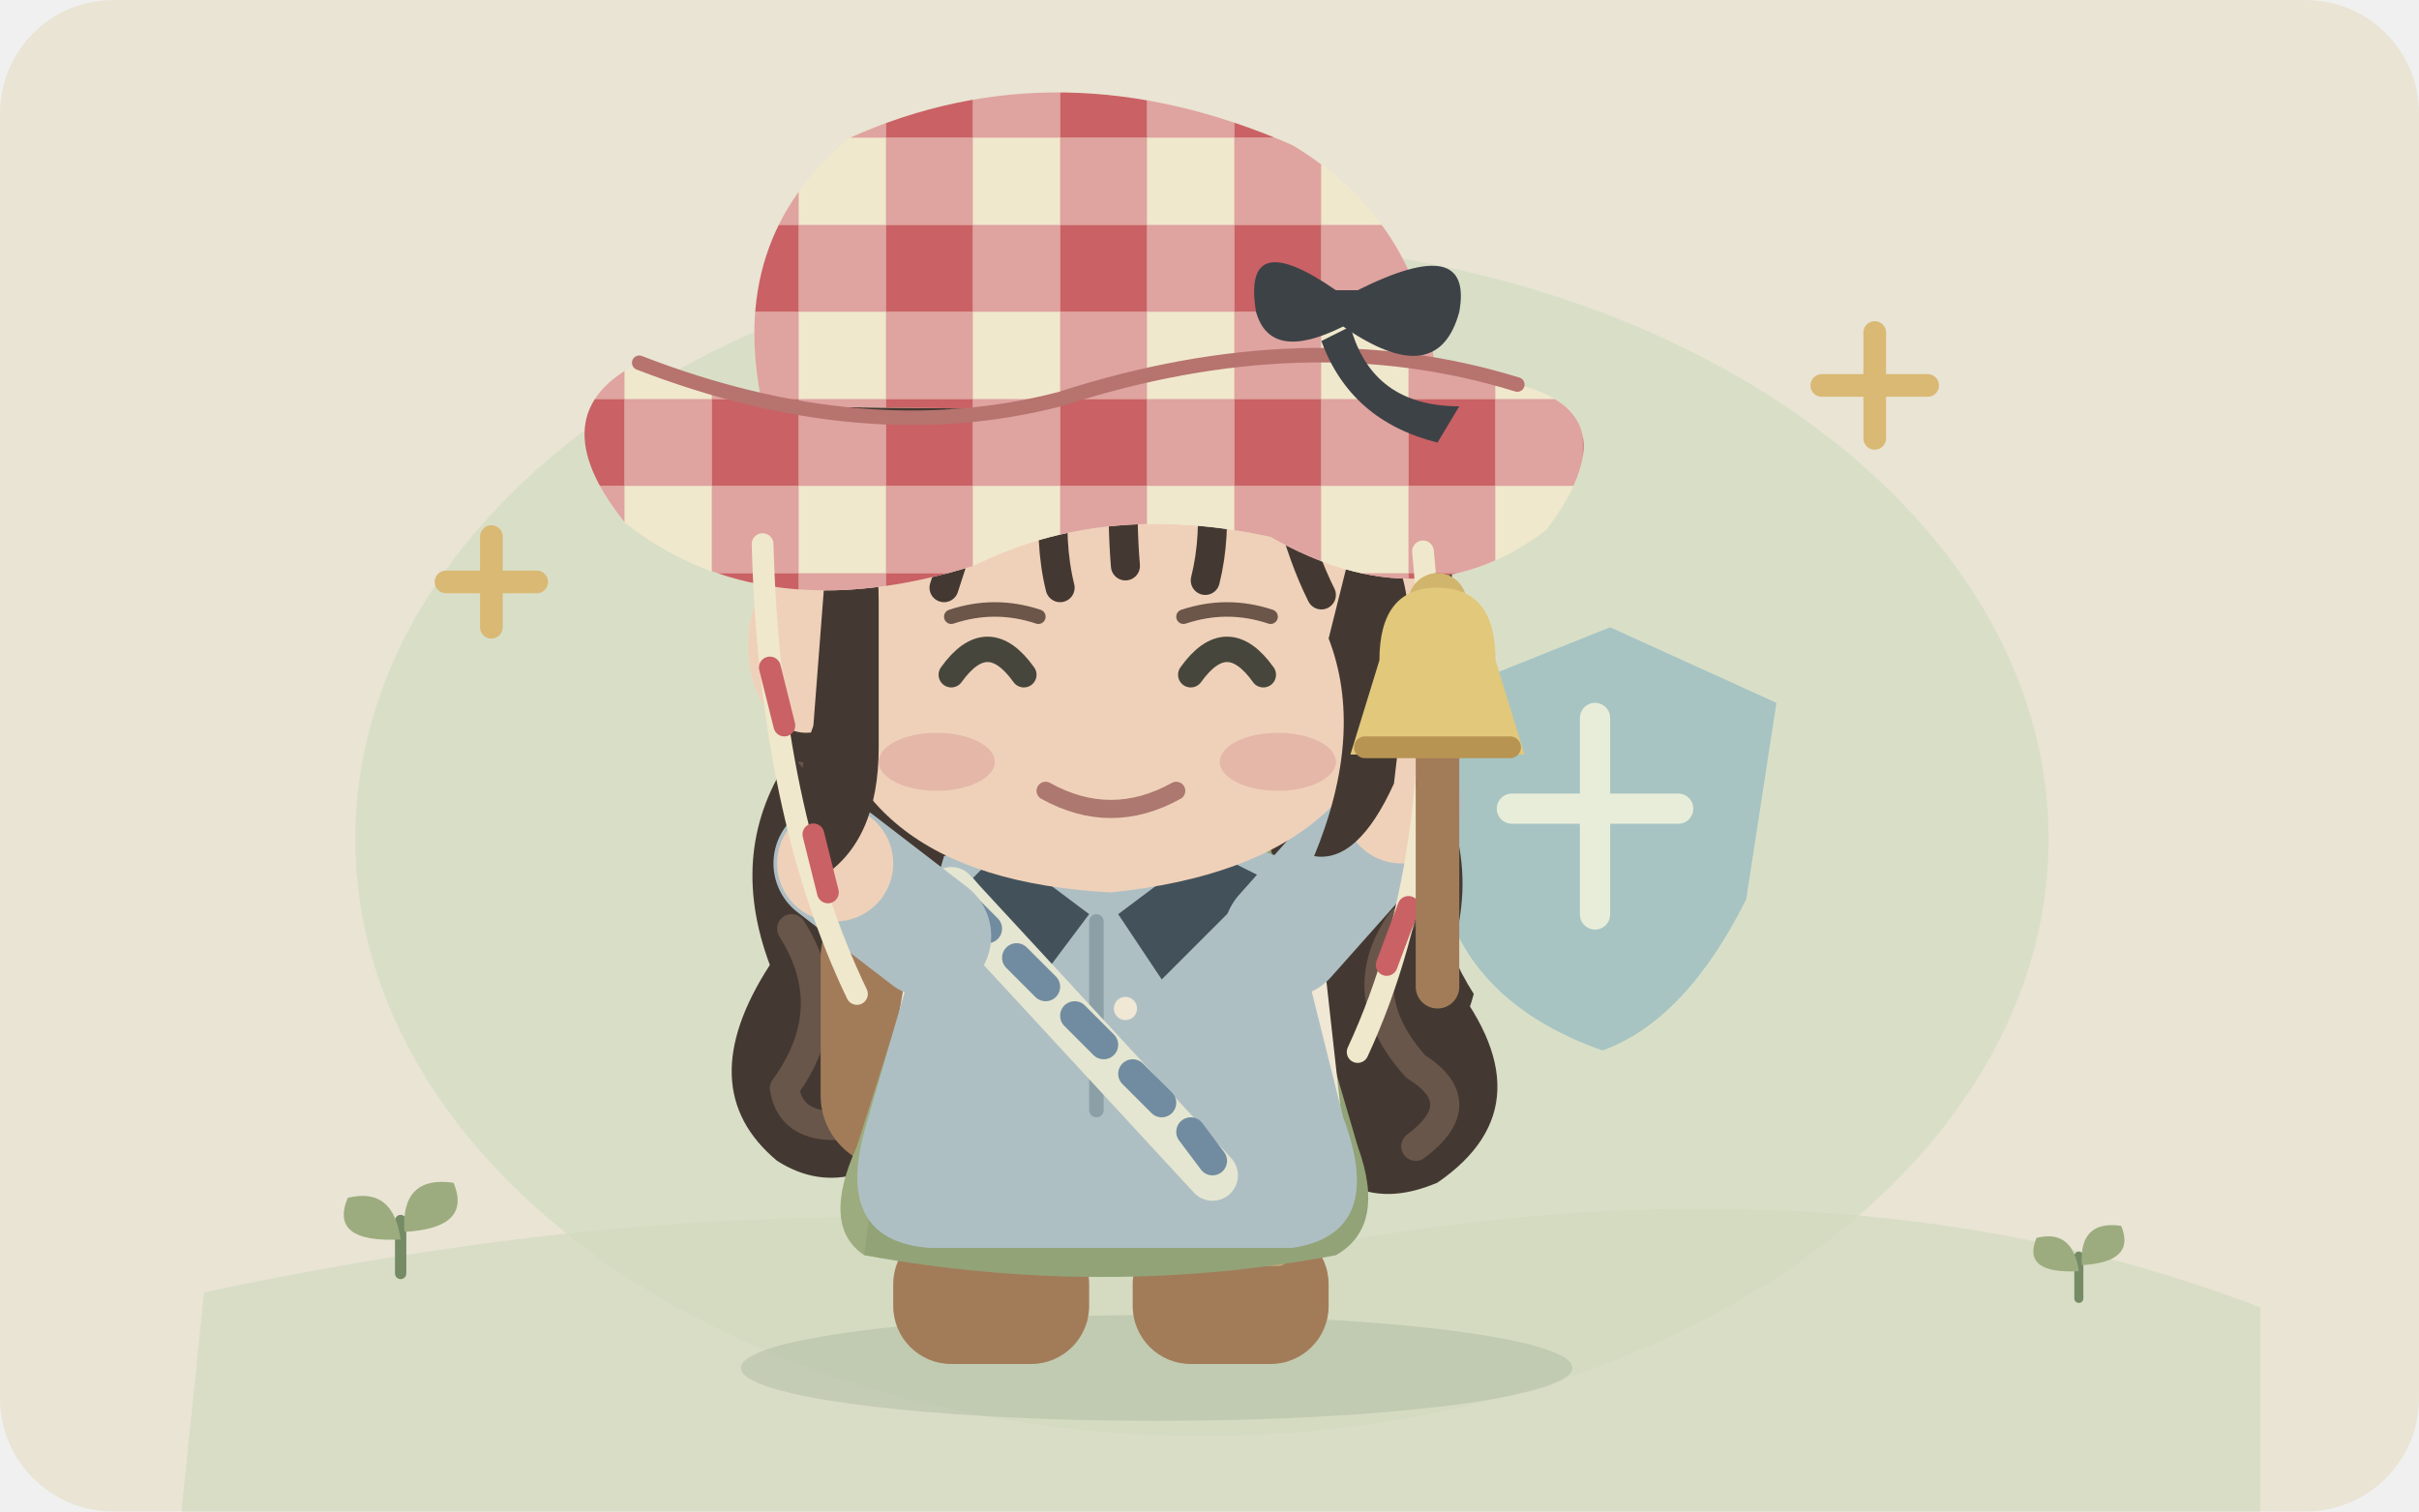
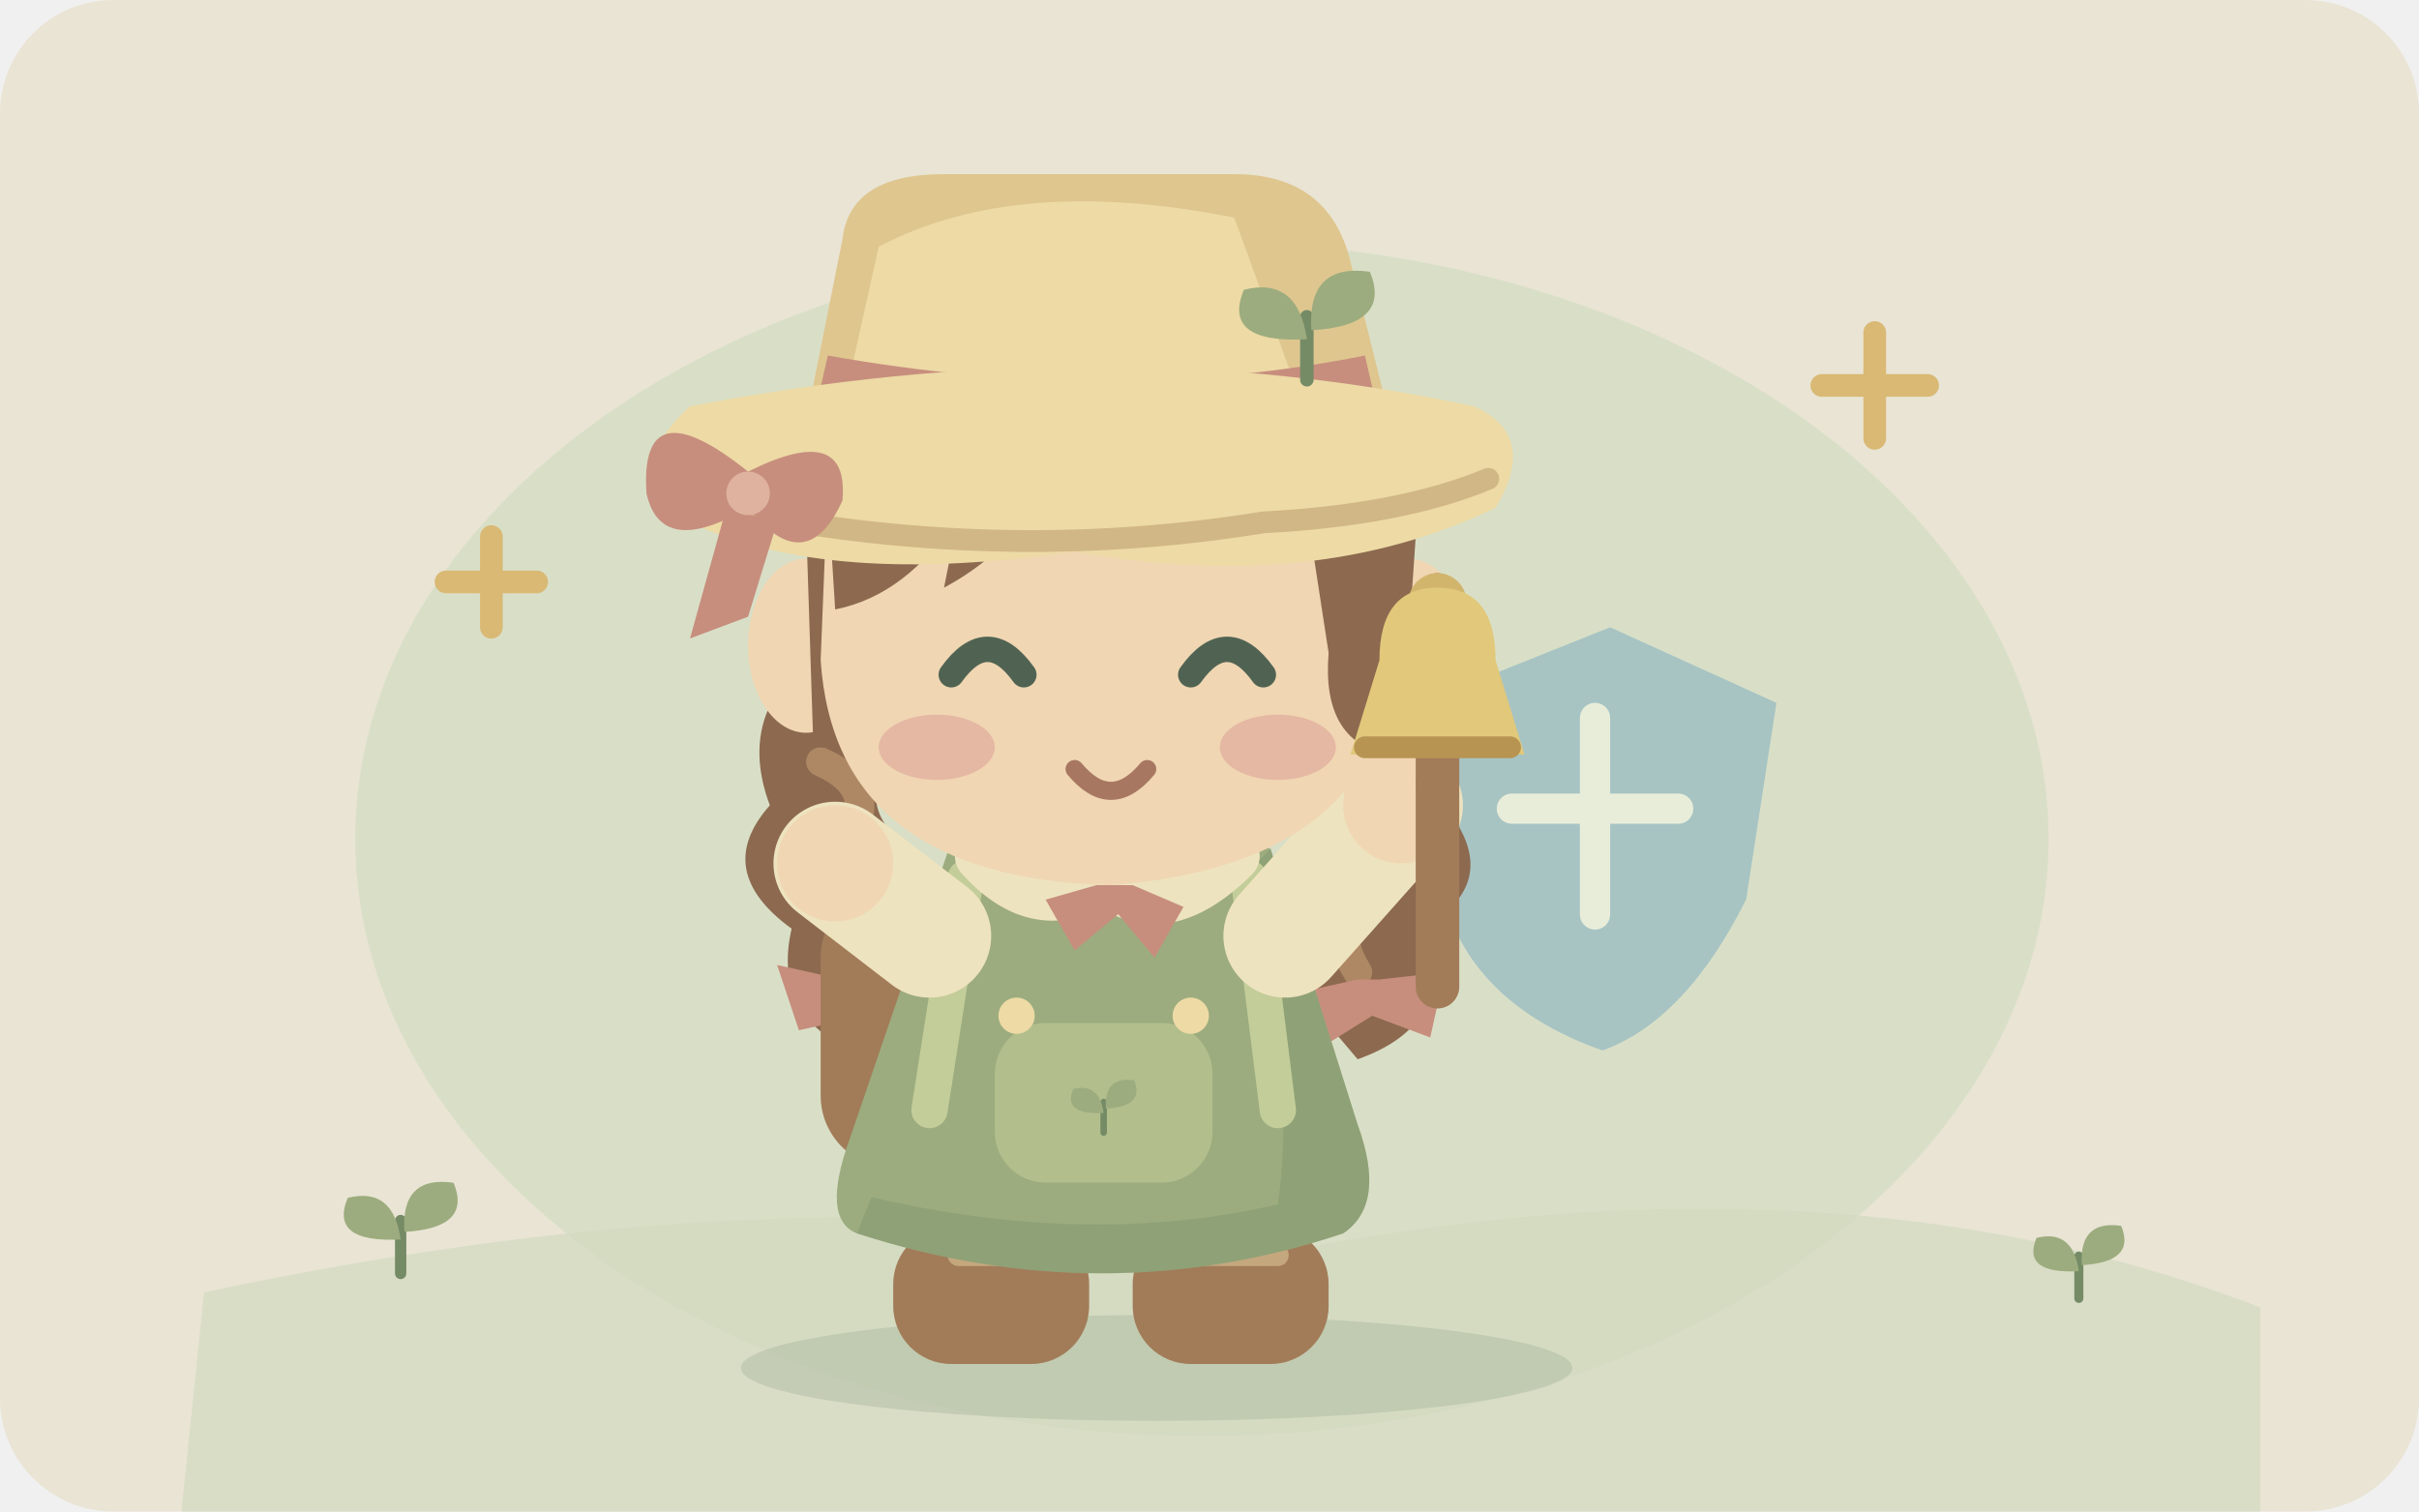
<svg xmlns="http://www.w3.org/2000/svg" width="320" height="200" viewBox="0 0 320 200">
  <rect x="0" y="0" width="320" height="200" rx="15" fill="#e9e4d4" />
  <ellipse cx="159" cy="111" rx="112" ry="79" fill="#d9dfc7" />
  <path d="M27 171Q107 154 168 166Q242 151 299 173V200H24Z" fill="#d1d9be" opacity=".65" />
  <g transform="translate(53 165) scale(0.5)">
    <path d="M0 7V-7" fill="none" stroke="#758b66" stroke-width="3" stroke-linecap="round" stroke-linejoin="round" />
    <path d="M0-2Q-19-1-14-13Q-2-16 0-2M1-4Q0-19 14-17Q19-5 1-4" fill="#9cac7e" />
  </g>
  <g transform="translate(275 169) scale(0.4)">
    <path d="M0 7V-7" fill="none" stroke="#758b66" stroke-width="3" stroke-linecap="round" stroke-linejoin="round" />
    <path d="M0-2Q-19-1-14-13Q-2-16 0-2M1-4Q0-19 14-17Q19-5 1-4" fill="#9cac7e" />
  </g>
  <path d="M213 83 235 93 231 119Q223 135 212 139Q195 133 191 119L188 93Z" fill="#a7c4c3" />
  <path d="M211 95V121M200 107H222" fill="none" stroke="#e8edd9" stroke-width="4" stroke-linecap="round" stroke-linejoin="round" />
  <path d="M65 71V83M59 77H71M248 44V58M241 51H255" fill="none" stroke="#d9b974" stroke-width="3" stroke-linecap="round" stroke-linejoin="round" />
  <ellipse cx="153" cy="181" rx="55" ry="7" fill="#5b7057" opacity=".16" />
  <g transform="translate(50 0) scale(.96)">
-     <path d="M55 82Q51 48 72 38Q101 23 128 39Q148 48 148 81L145 112Q144 126 151 137Q146 155 132 150L123 133H78Q65 155 52 143Q61 128 55 112Z" fill="#443932" />
-     <path d="M58 107Q67 120 61 133Q58 140 64 141M140 108Q132 122 141 136Q145 141 138 145" fill="none" stroke="#69564a" stroke-width="4" stroke-linecap="round" stroke-linejoin="round" />
-     <path d="M57 104Q48 117 54 133Q43 150 55 160Q66 167 78 153L76 127ZM141 101Q154 116 147 134Q162 152 146 163Q132 169 125 152L128 125Z" fill="#443932" />
-     <path d="M57 128Q64 139 56 150Q57 156 65 155M141 127Q134 137 143 147Q151 152 143 158" fill="none" stroke="#69564a" stroke-width="4" stroke-linecap="round" stroke-linejoin="round" />
+     <path d="M67 86Q48 95 54 111Q46 120 57 128Q54 141 68 146L77 133Q67 126 72 116Q63 108 78 98Z" fill="#8c694f" />
+     <path d="M134 86Q151 95 146 110Q156 121 144 128Q149 141 135 146L124 133Q135 125 129 116Q139 107 124 98Z" fill="#8c694f" />
+     <path d="M61 105Q70 109 64 117M61 123Q70 126 66 134M139 104Q130 109 136 117M139 123Q130 126 135 134" fill="none" stroke="#ae8864" stroke-width="4" stroke-linecap="round" stroke-linejoin="round" />
+     <path d="M64 135 55 133 58 142 67 140 74 145 77 137 68 135Z" fill="#c78e7d" />
+     <path d="M135 135 126 137 129 145 137 140 145 143 147 134 138 135Z" fill="#c78e7d" />
    <rect x="61" y="122" width="31" height="39" rx="10" fill="#a27c59" />
-     <rect x="77" y="157" width="18" height="28" rx="8" fill="#f0e7d5" />
-     <rect x="107" y="157" width="18" height="28" rx="8" fill="#f0e7d5" />
+     <rect x="77" y="157" width="18" height="28" rx="8" fill="#eee3bf" />
+     <rect x="107" y="157" width="18" height="28" rx="8" fill="#eee3bf" />
    <rect x="71" y="169" width="27" height="19" rx="8" fill="#a27c59" />
    <rect x="104" y="169" width="27" height="19" rx="8" fill="#a27c59" />
    <path d="M80 173H91M113 173H124" fill="none" stroke="#c5a77d" stroke-width="3" stroke-linecap="round" stroke-linejoin="round" />
-     <path d="M79 117Q101 110 123 117L135 158Q139 169 132 173Q100 179 67 173Q61 169 66 158Z" fill="#9cac7e" />
-     <path d="M119 127 126 164Q100 171 68 165L67 173Q100 179 132 173Q139 169 135 158L123 117Z" fill="#758b66" opacity=".26" />
-     <path d="M79 117Q86 112 94 117L100 130 94 156Q85 162 69 156L74 127Z" fill="#f0e7d5" />
-     <path d="M106 117Q116 112 123 118L130 129 133 156Q119 162 105 156L100 130Z" fill="#f0e7d5" />
-     <path d="M92 120 99 130 106 121M102 134V155" fill="none" stroke="#d9ceb8" stroke-width="2" stroke-linecap="round" stroke-linejoin="round" />
-     <path d="M89 120Q93 134 101 136Q110 131 114 120" fill="none" stroke="#c5a76f" stroke-width="1.5" stroke-linecap="round" stroke-linejoin="round" />
-     <ellipse cx="101" cy="137" rx="2.6" ry="3.6" fill="#d1ae68" />
-     <circle cx="108" cy="145" r="1.6" fill="#c4bba6" />
-     <circle cx="108" cy="152" r="1.6" fill="#c4bba6" />
-     <rect x="78" y="145" width="12" height="9" rx="3" fill="#e4dbc7" />
-     <g transform="translate(99 166) scale(0.25)">
+     <path d="M79 116Q100 109 123 117L135 155Q139 166 133 170Q100 181 66 170Q61 168 65 157Z" fill="#9cac7e" />
+     <path d="M118 122Q127 145 124 166Q98 172 68 165L66 170Q100 181 133 170Q139 166 135 155L123 117Z" fill="#758b66" opacity=".32" />
+     <path d="M81 121 76 153M120 121 124 153" fill="none" stroke="#c3cd9a" stroke-width="5" stroke-linecap="round" stroke-linejoin="round" />
+     <rect x="85" y="141" width="30" height="22" rx="7" fill="#b2be8c" />
+     <circle cx="88" cy="140" r="2.5" fill="#eddaa5" />
+     <circle cx="112" cy="140" r="2.5" fill="#eddaa5" />
+     <path d="M83 118Q91 127 100 121Q108 128 118 118" fill="none" stroke="#eee3bf" stroke-width="7" stroke-linecap="round" stroke-linejoin="round" />
+     <path d="M99 122 92 124 96 131 102 126 107 132 111 125 104 122Z" fill="#c78e7d" />
+     <g transform="translate(100 154) scale(0.3)">
      <path d="M0 7V-7" fill="none" stroke="#758b66" stroke-width="3" stroke-linecap="round" stroke-linejoin="round" />
      <path d="M0-2Q-19-1-14-13Q-2-16 0-2M1-4Q0-19 14-17Q19-5 1-4" fill="#9cac7e" />
    </g>
-     <path d="M78 118Q99 110 124 118L133 154Q139 170 126 172H76Q63 171 67 156Z" fill="#aebfc4" />
-     <path d="M86 117 98 126 92 134 82 121ZM114 117 102 126 108 135 122 121Z" fill="#43525a" />
-     <path d="M99 127V153" fill="none" stroke="#8b9fa6" stroke-width="2" stroke-linecap="round" stroke-linejoin="round" />
-     <circle cx="103" cy="139" r="1.6" fill="#f0e7d5" />
-     <circle cx="103" cy="149" r="1.6" fill="#f0e7d5" />
-     <path d="M79 123 115 162" fill="none" stroke="#e5e6d1" stroke-width="7" stroke-linecap="round" stroke-linejoin="round" />
-     <path d="M80 124 84 128M88 132 92 136M96 140 100 144M104 148 108 152M112 156 115 160" fill="none" stroke="#718ca0" stroke-width="4" stroke-linecap="round" stroke-linejoin="round" />
-     <path d="M76 129 63 119" fill="none" stroke="#aebfc4" stroke-width="17" stroke-linecap="round" stroke-linejoin="round" />
-     <path d="M125 129 141 111" fill="none" stroke="#aebfc4" stroke-width="17" stroke-linecap="round" stroke-linejoin="round" />
-     <circle cx="63" cy="119" r="8" fill="#efd1b9" />
-     <circle cx="141" cy="111" r="8" fill="#efd1b9" />
-     <ellipse cx="59" cy="89" rx="8" ry="12" fill="#efd1b9" />
-     <ellipse cx="142" cy="89" rx="8" ry="12" fill="#efd1b9" />
-     <path d="M61 67Q100 42 139 67L140 88Q140 119 101 123Q63 121 61 91Z" fill="#efd1b9" />
-     <path d="M59 76Q55 48 79 40Q108 28 131 45Q144 56 142 78L134 73Q123 58 111 58Q101 53 93 58Q75 58 67 79Z" fill="#443932" />
-     <path d="M87 49Q82 69 78 81M97 49Q91 69 94 81M104 49Q102 66 103 78M111 51Q117 68 114 80M123 55Q125 72 130 82" fill="none" stroke="#443932" stroke-width="4" stroke-linecap="round" stroke-linejoin="round" />
-     <path d="M62 74Q69 69 69 83V103Q69 116 61 121Q56 111 60 100Z" fill="#443932" />
-     <path d="M135 72Q143 75 142 91L140 108Q135 119 129 118Q136 101 131 88Z" fill="#443932" />
-     <path d="M73 52Q82 43 94 44M115 46Q127 50 132 61" fill="none" stroke="#69564a" stroke-width="3" stroke-linecap="round" stroke-linejoin="round" />
-     <ellipse cx="77" cy="105" rx="8" ry="4" fill="#dba39b" opacity=".55" />
-     <ellipse cx="124" cy="105" rx="8" ry="4" fill="#dba39b" opacity=".55" />
-     <path d="M79 85Q85 83 91 85M111 85Q117 83 123 85" fill="none" stroke="#6c5549" stroke-width="2" stroke-linecap="round" stroke-linejoin="round" />
-     <path d="M79 93Q84 86 89 93M112 93Q117 86 122 93" fill="none" stroke="#47463c" stroke-width="3.5" stroke-linecap="round" stroke-linejoin="round" />
-     <path d="M92 109Q101 114 110 109" fill="none" stroke="#ac786f" stroke-width="2.5" stroke-linecap="round" stroke-linejoin="round" />
-     <g transform="translate(0 -8)">
-       <defs>
-         <clipPath id="gingham_clip">
-           <path d="M53 64Q48 41 65 27Q94 14 126 28Q146 40 146 65Z" fill="#fff" />
-           <path d="M36 58Q67 70 94 63Q128 52 157 61Q173 65 161 81Q144 94 123 82Q100 77 82 86Q53 95 34 80Q22 65 36 58Z" fill="#fff" />
-         </clipPath>
-       </defs>
-       <g transform="" clip-path="url(#gingham_clip)">
-         <rect x="22" y="15" width="151" height="82" rx="0" fill="#f0e8cc" />
-         <rect x="22" y="15" width="12" height="12" rx="0" fill="#c96165" />
-         <rect x="34" y="15" width="12" height="12" rx="0" fill="#dfa3a0" />
-         <rect x="46" y="15" width="12" height="12" rx="0" fill="#c96165" />
-         <rect x="58" y="15" width="12" height="12" rx="0" fill="#dfa3a0" />
-         <rect x="70" y="15" width="12" height="12" rx="0" fill="#c96165" />
-         <rect x="82" y="15" width="12" height="12" rx="0" fill="#dfa3a0" />
-         <rect x="94" y="15" width="12" height="12" rx="0" fill="#c96165" />
-         <rect x="106" y="15" width="12" height="12" rx="0" fill="#dfa3a0" />
-         <rect x="118" y="15" width="12" height="12" rx="0" fill="#c96165" />
-         <rect x="130" y="15" width="12" height="12" rx="0" fill="#dfa3a0" />
-         <rect x="142" y="15" width="12" height="12" rx="0" fill="#c96165" />
-         <rect x="154" y="15" width="12" height="12" rx="0" fill="#dfa3a0" />
-         <rect x="166" y="15" width="12" height="12" rx="0" fill="#c96165" />
-         <rect x="22" y="27" width="12" height="12" rx="0" fill="#dfa3a0" />
-         <rect x="34" y="27" width="12" height="12" rx="0" fill="#f0e8cc" />
-         <rect x="46" y="27" width="12" height="12" rx="0" fill="#dfa3a0" />
-         <rect x="58" y="27" width="12" height="12" rx="0" fill="#f0e8cc" />
-         <rect x="70" y="27" width="12" height="12" rx="0" fill="#dfa3a0" />
-         <rect x="82" y="27" width="12" height="12" rx="0" fill="#f0e8cc" />
-         <rect x="94" y="27" width="12" height="12" rx="0" fill="#dfa3a0" />
-         <rect x="106" y="27" width="12" height="12" rx="0" fill="#f0e8cc" />
-         <rect x="118" y="27" width="12" height="12" rx="0" fill="#dfa3a0" />
-         <rect x="130" y="27" width="12" height="12" rx="0" fill="#f0e8cc" />
-         <rect x="142" y="27" width="12" height="12" rx="0" fill="#dfa3a0" />
-         <rect x="154" y="27" width="12" height="12" rx="0" fill="#f0e8cc" />
-         <rect x="166" y="27" width="12" height="12" rx="0" fill="#dfa3a0" />
-         <rect x="22" y="39" width="12" height="12" rx="0" fill="#c96165" />
-         <rect x="34" y="39" width="12" height="12" rx="0" fill="#dfa3a0" />
-         <rect x="46" y="39" width="12" height="12" rx="0" fill="#c96165" />
-         <rect x="58" y="39" width="12" height="12" rx="0" fill="#dfa3a0" />
-         <rect x="70" y="39" width="12" height="12" rx="0" fill="#c96165" />
-         <rect x="82" y="39" width="12" height="12" rx="0" fill="#dfa3a0" />
-         <rect x="94" y="39" width="12" height="12" rx="0" fill="#c96165" />
-         <rect x="106" y="39" width="12" height="12" rx="0" fill="#dfa3a0" />
-         <rect x="118" y="39" width="12" height="12" rx="0" fill="#c96165" />
-         <rect x="130" y="39" width="12" height="12" rx="0" fill="#dfa3a0" />
-         <rect x="142" y="39" width="12" height="12" rx="0" fill="#c96165" />
-         <rect x="154" y="39" width="12" height="12" rx="0" fill="#dfa3a0" />
-         <rect x="166" y="39" width="12" height="12" rx="0" fill="#c96165" />
-         <rect x="22" y="51" width="12" height="12" rx="0" fill="#dfa3a0" />
-         <rect x="34" y="51" width="12" height="12" rx="0" fill="#f0e8cc" />
-         <rect x="46" y="51" width="12" height="12" rx="0" fill="#dfa3a0" />
-         <rect x="58" y="51" width="12" height="12" rx="0" fill="#f0e8cc" />
-         <rect x="70" y="51" width="12" height="12" rx="0" fill="#dfa3a0" />
-         <rect x="82" y="51" width="12" height="12" rx="0" fill="#f0e8cc" />
-         <rect x="94" y="51" width="12" height="12" rx="0" fill="#dfa3a0" />
-         <rect x="106" y="51" width="12" height="12" rx="0" fill="#f0e8cc" />
-         <rect x="118" y="51" width="12" height="12" rx="0" fill="#dfa3a0" />
-         <rect x="130" y="51" width="12" height="12" rx="0" fill="#f0e8cc" />
-         <rect x="142" y="51" width="12" height="12" rx="0" fill="#dfa3a0" />
-         <rect x="154" y="51" width="12" height="12" rx="0" fill="#f0e8cc" />
-         <rect x="166" y="51" width="12" height="12" rx="0" fill="#dfa3a0" />
-         <rect x="22" y="63" width="12" height="12" rx="0" fill="#c96165" />
-         <rect x="34" y="63" width="12" height="12" rx="0" fill="#dfa3a0" />
-         <rect x="46" y="63" width="12" height="12" rx="0" fill="#c96165" />
-         <rect x="58" y="63" width="12" height="12" rx="0" fill="#dfa3a0" />
-         <rect x="70" y="63" width="12" height="12" rx="0" fill="#c96165" />
-         <rect x="82" y="63" width="12" height="12" rx="0" fill="#dfa3a0" />
-         <rect x="94" y="63" width="12" height="12" rx="0" fill="#c96165" />
-         <rect x="106" y="63" width="12" height="12" rx="0" fill="#dfa3a0" />
-         <rect x="118" y="63" width="12" height="12" rx="0" fill="#c96165" />
-         <rect x="130" y="63" width="12" height="12" rx="0" fill="#dfa3a0" />
-         <rect x="142" y="63" width="12" height="12" rx="0" fill="#c96165" />
-         <rect x="154" y="63" width="12" height="12" rx="0" fill="#dfa3a0" />
-         <rect x="166" y="63" width="12" height="12" rx="0" fill="#c96165" />
-         <rect x="22" y="75" width="12" height="12" rx="0" fill="#dfa3a0" />
-         <rect x="34" y="75" width="12" height="12" rx="0" fill="#f0e8cc" />
-         <rect x="46" y="75" width="12" height="12" rx="0" fill="#dfa3a0" />
-         <rect x="58" y="75" width="12" height="12" rx="0" fill="#f0e8cc" />
-         <rect x="70" y="75" width="12" height="12" rx="0" fill="#dfa3a0" />
-         <rect x="82" y="75" width="12" height="12" rx="0" fill="#f0e8cc" />
-         <rect x="94" y="75" width="12" height="12" rx="0" fill="#dfa3a0" />
-         <rect x="106" y="75" width="12" height="12" rx="0" fill="#f0e8cc" />
-         <rect x="118" y="75" width="12" height="12" rx="0" fill="#dfa3a0" />
-         <rect x="130" y="75" width="12" height="12" rx="0" fill="#f0e8cc" />
-         <rect x="142" y="75" width="12" height="12" rx="0" fill="#dfa3a0" />
-         <rect x="154" y="75" width="12" height="12" rx="0" fill="#f0e8cc" />
-         <rect x="166" y="75" width="12" height="12" rx="0" fill="#dfa3a0" />
-         <rect x="22" y="87" width="12" height="12" rx="0" fill="#c96165" />
-         <rect x="34" y="87" width="12" height="12" rx="0" fill="#dfa3a0" />
-         <rect x="46" y="87" width="12" height="12" rx="0" fill="#c96165" />
-         <rect x="58" y="87" width="12" height="12" rx="0" fill="#dfa3a0" />
-         <rect x="70" y="87" width="12" height="12" rx="0" fill="#c96165" />
-         <rect x="82" y="87" width="12" height="12" rx="0" fill="#dfa3a0" />
-         <rect x="94" y="87" width="12" height="12" rx="0" fill="#c96165" />
-         <rect x="106" y="87" width="12" height="12" rx="0" fill="#dfa3a0" />
-         <rect x="118" y="87" width="12" height="12" rx="0" fill="#c96165" />
-         <rect x="130" y="87" width="12" height="12" rx="0" fill="#dfa3a0" />
-         <rect x="142" y="87" width="12" height="12" rx="0" fill="#c96165" />
-         <rect x="154" y="87" width="12" height="12" rx="0" fill="#dfa3a0" />
-         <rect x="166" y="87" width="12" height="12" rx="0" fill="#c96165" />
-       </g>
-       <path d="M36 58Q67 70 94 63Q128 52 157 61" fill="none" stroke="#b7736e" stroke-width="2" stroke-linecap="round" stroke-linejoin="round" />
-       <path d="M132 48Q119 39 121 51Q123 58 133 53Q146 62 149 51Q151 40 135 48Z" fill="#3d4247" />
-       <path d="M134 53Q137 64 149 64L146 69Q134 66 130 55" fill="#3d4247" />
-       <path d="M53 83Q54 120 66 145M144 84Q148 125 135 153" fill="none" stroke="#f0e8cc" stroke-width="3" stroke-linecap="round" stroke-linejoin="round" />
-       <path d="M54 100 56 108M60 123 62 131M145 101 145 109M142 133 139 141" fill="none" stroke="#c96165" stroke-width="3" stroke-linecap="round" stroke-linejoin="round" />
+     <path d="M76 129 63 119" fill="none" stroke="#eee3bf" stroke-width="17" stroke-linecap="round" stroke-linejoin="round" />
+     <path d="M125 129 141 111" fill="none" stroke="#eee3bf" stroke-width="17" stroke-linecap="round" stroke-linejoin="round" />
+     <circle cx="63" cy="119" r="8" fill="#f0d6b2" />
+     <circle cx="141" cy="111" r="8" fill="#f0d6b2" />
+     <ellipse cx="59" cy="89" rx="8" ry="12" fill="#f0d6b2" />
+     <ellipse cx="142" cy="89" rx="8" ry="12" fill="#f0d6b2" />
+     <path d="M59 72Q58 36 99 37Q141 35 143 74L141 103H60Z" fill="#8c694f" />
+     <path d="M62 66Q100 46 139 67L140 88Q140 119 101 122Q63 121 61 91Z" fill="#f0d6b2" />
+     <path d="M62 68Q72 52 96 59Q91 74 78 81L80 71Q73 82 63 84Z" fill="#8c694f" />
+     <path d="M127 62Q139 65 141 80L139 104Q130 102 131 90L129 77Z" fill="#8c694f" />
+     <path d="M68 71Q77 62 88 63" fill="none" stroke="#ae8864" stroke-width="3" stroke-linecap="round" stroke-linejoin="round" />
+     <ellipse cx="77" cy="103" rx="8" ry="4.5" fill="#dfa89b" opacity=".65" />
+     <ellipse cx="124" cy="103" rx="8" ry="4.5" fill="#dfa89b" opacity=".65" />
+     <path d="M79 93Q84 86 89 93M112 93Q117 86 122 93" fill="none" stroke="#506353" stroke-width="3.5" stroke-linecap="round" stroke-linejoin="round" />
+     <path d="M96 106Q101 112 106 106" fill="none" stroke="#a87761" stroke-width="2.5" stroke-linecap="round" stroke-linejoin="round" />
+     <path d="M59 58 64 33Q65 24 78 24H118Q131 24 134 36L140 60Z" fill="#dfc68f" />
+     <path d="M69 34Q88 24 118 30L126 52H65Z" fill="#eddaa5" />
+     <path d="M62 49Q101 56 136 49L139 62H59Z" fill="#c78e7d" />
+     <path d="M43 56Q100 45 151 56Q160 60 154 70Q129 82 96 76Q62 81 43 72Q33 65 43 56Z" fill="#eddaa5" />
+     <path d="M47 70Q85 78 122 72Q141 71 153 66" fill="none" stroke="#d1b785" stroke-width="3" stroke-linecap="round" stroke-linejoin="round" />
+     <path d="M51 65Q36 53 37 68Q39 77 51 70Q59 80 64 69Q65 58 51 65Z" fill="#c78e7d" />
+     <path d="M48 70 43 88 51 85 55 72" fill="#c78e7d" />
+     <circle cx="51" cy="68" r="3" fill="#dfb2a0" />
+     <g transform="translate(128 48) scale(0.62)">
+       <path d="M0 7V-7" fill="none" stroke="#758b66" stroke-width="3" stroke-linecap="round" stroke-linejoin="round" />
+       <path d="M0-2Q-19-1-14-13Q-2-16 0-2M1-4Q0-19 14-17Q19-5 1-4" fill="#9cac7e" />
    </g>
    <g transform="translate(146 111) scale(1)">
      <path d="M0-29V25" fill="none" stroke="#a27c59" stroke-width="6" stroke-linecap="round" stroke-linejoin="round" />
      <circle cx="0" cy="-28" r="4" fill="#d2b56d" />
      <path d="M-8-20Q-8-30 0-30Q8-30 8-20L12-7H-12Z" fill="#e1c87b" />
      <path d="M-10-8H10" fill="none" stroke="#b79452" stroke-width="3" stroke-linecap="round" stroke-linejoin="round" />
      <circle cx="0" cy="-3" r="3" fill="#a27c59" />
    </g>
  </g>
</svg>
